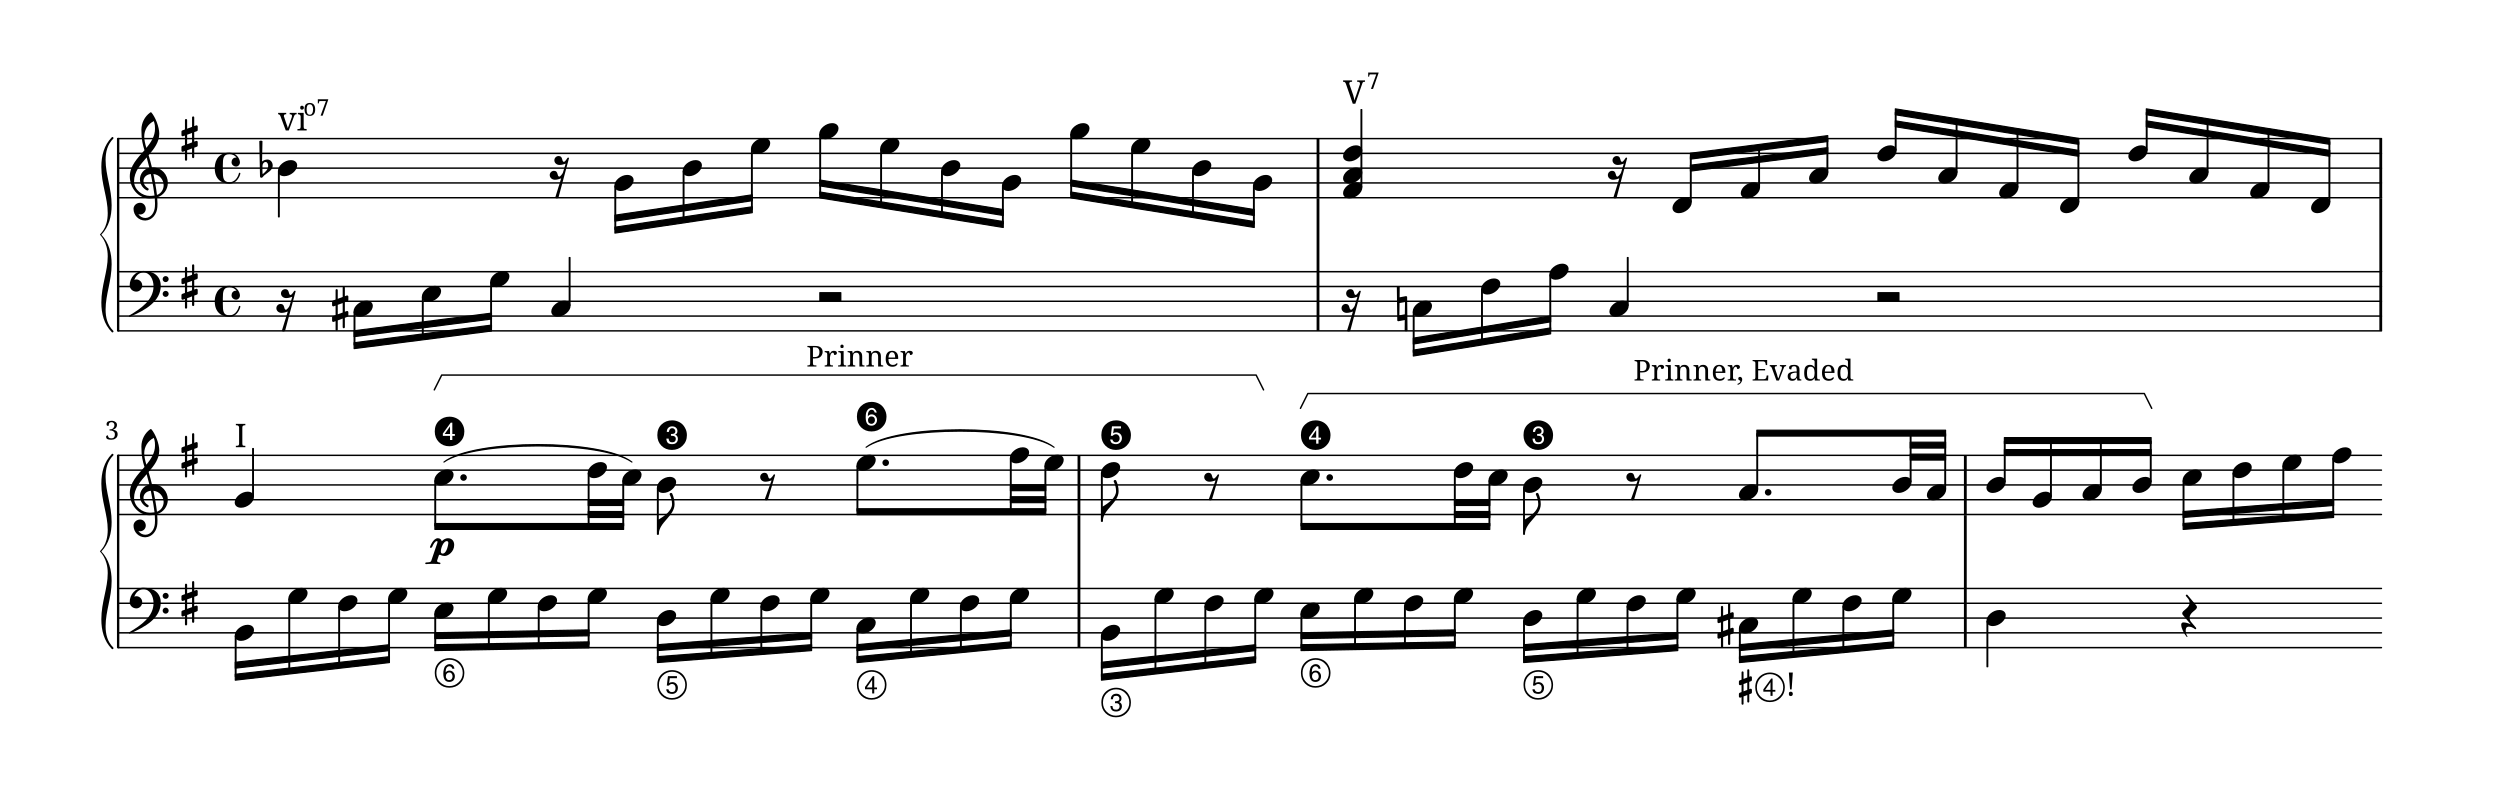
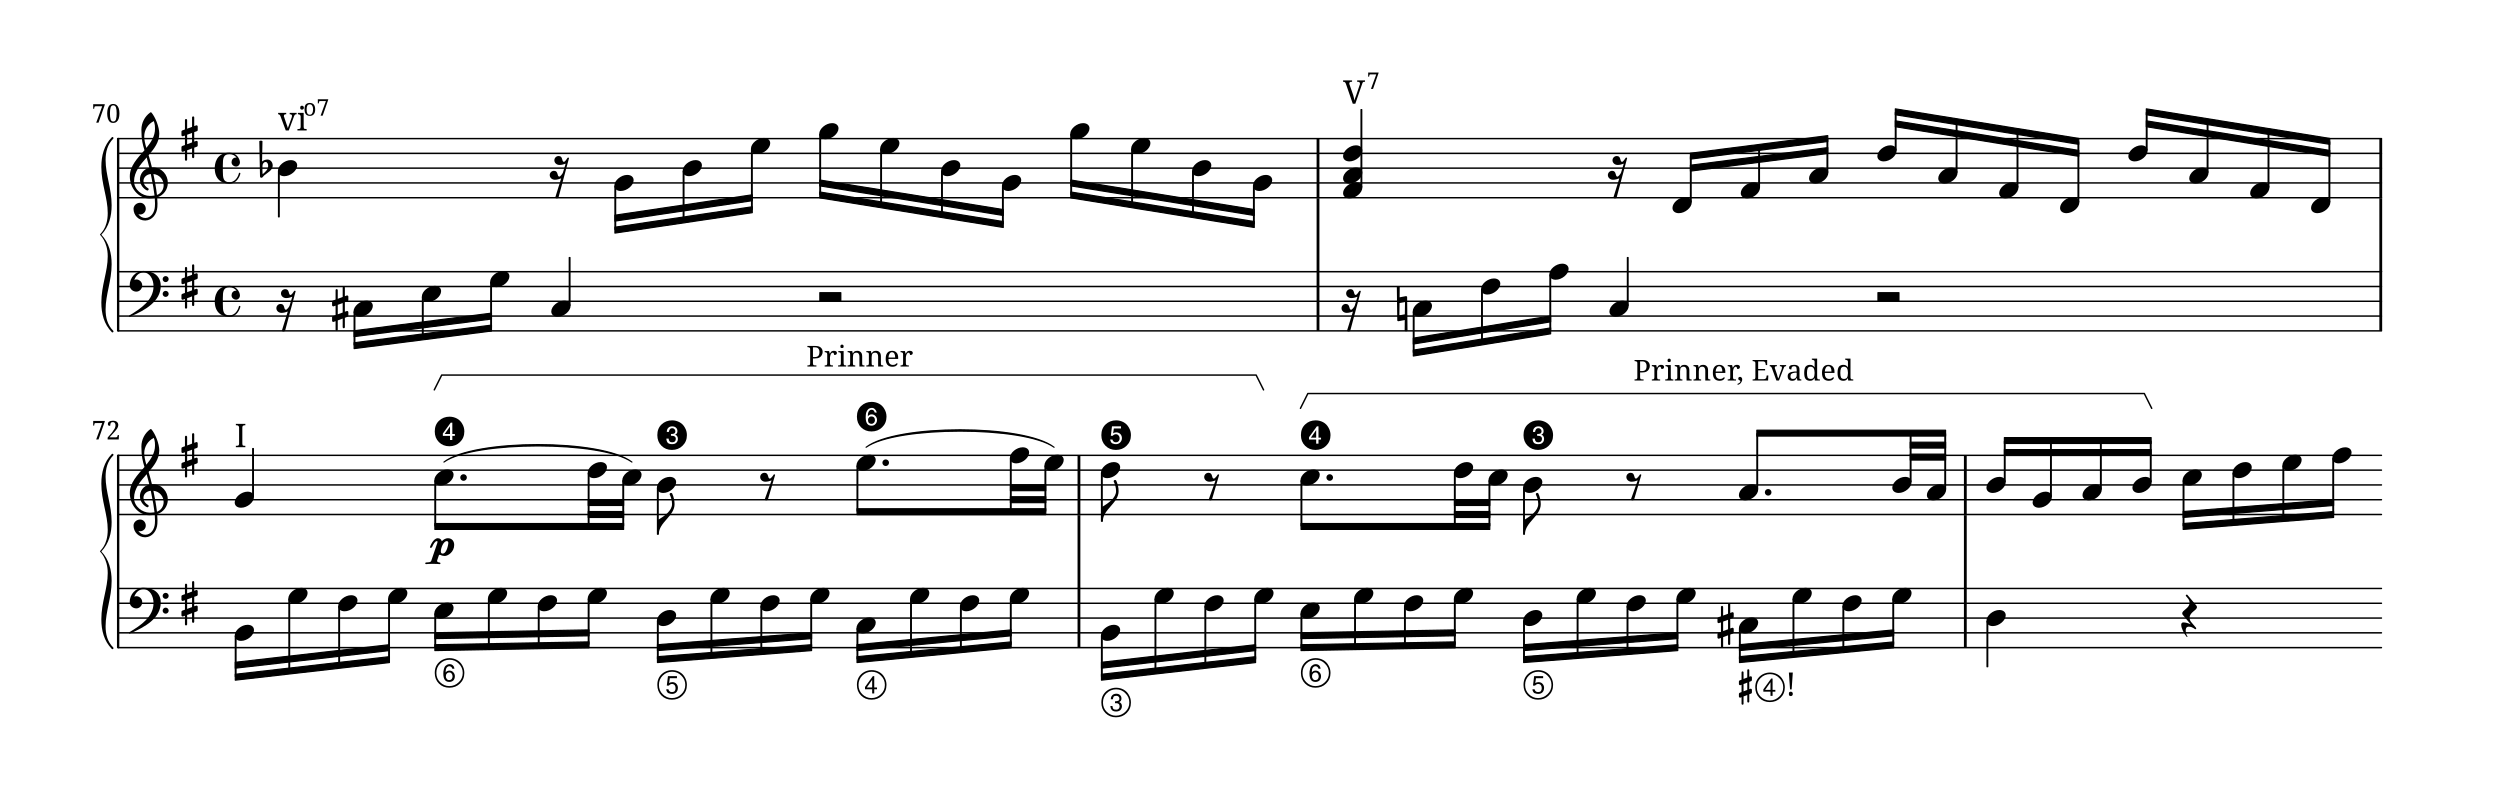
<svg xmlns="http://www.w3.org/2000/svg" xmlns:xlink="http://www.w3.org/1999/xlink" width="1122.52" height="94.29mm" version="1.2" viewBox="0 0 169.009 53.656">
  <defs>
    <path id="reuse-0" fill="currentColor" d="M218 136c66 0 108-36 108-89 0-89-113-183-218-183C42-136 0-100 0-47c0 89 113 183 218 183z" />
    <path id="reuse-1" fill="currentColor" d="M266-635h-6c-108 0-195 88-195 197 0 58 53 103 112 103 54 0 95-47 95-103 0-52-43-95-95-95-11 0-21 2-31 6 26-39 68-65 117-65h4zm195 432c68 24 113 90 113 164 0 90-66 179-173 190 19-89 48-242 60-354zM74 28c0-145 141-247 264-247 1 0 47 0 82 6-7 64-29 203-63 364-79-8-124-61-124-119 0-44 25-91 81-123 5-5 7-10 7-15 0-11-10-22-22-22-15 0-126 62-126 187 0 88 58 174 160 197-14 58-29 117-46 175C180 310 74 188 74 28zm176 525c-29 96-52 170-52 346 0 115 55 224 149 292 6 5 14 5 20 0 68-80 133-245 133-358 0-143-86-255-180-364 21-68 39-138 56-207 2 0 7 1 13 1 155 0 256-128 256-261 0-113-74-212-180-246 3-35 5-70 5-105 0-19-1-39-2-58-7-119-88-225-202-228l1 43c93 2 153 92 159 191 1 18 2 37 2 55 0 31-1 61-4 92-5-1-44-8-89-8C142-262 2-82 2 112c0 177 131 306 248 441zm178 363c0 34 1 66-20 129-99-48-162-149-162-259 0-52 12-115 36-194 80 97 146 198 146 324z" />
    <path id="reuse-2" fill="currentColor" d="M0 119c0 8 5 15 13 18l46 17v158c0 10 8 19 18 19s19-9 19-19V167l83 31v158c0 10 9 19 19 19s18-9 18-19V211l32 12c2 1 5 1 7 1 11 0 20-9 20-20v-60c0-8-5-16-13-19l-46-16V-51l32 11c2 1 5 1 7 1 11 0 20-9 20-20v-60c0-8-5-15-13-18l-46-17v-158c0-10-8-19-18-19s-19 9-19 19v145l-83-31v-158c0-10-9-19-19-19s-18 9-18 19v145l-32-12c-2-1-5-1-7-1-11 0-20 9-20 20v60c0 8 5 16 13 19l46 16V51L27 40c-2-1-5-1-7-1C9 39 0 48 0 59v60zm179-24L96 65V-95l83 30V95z" />
    <path id="reuse-3" fill="currentColor" d="M250 262c116 0 176-106 176-163 0-40-30-72-67-72-31 0-75 25-75 75 0 38 27 77 72 77 4 0 9 0 14-1-28 37-72 59-120 59-106 0-113-73-113-186V-51c0-113 7-187 113-187 80 0 139 70 158 151 2 7 7 10 12 10 6 0 13-4 13-12 0-22-50-174-183-174C191-263 0-244 0 0c0 62 18 262 250 262z" />
    <path id="reuse-4" fill="currentColor" d="M125 205c79 0 45-98 90-98 15 0 50 49 57 63 6 12 23 12 28 0L121-500c-8-7-17-10-27-10s-20 3-28 10l101 327c-34-12-70-23-106-23-47 0-87 34-87 79 0 40 32 72 72 72 79 0 46-98 91-98 16 0 55 51 60 68l46 151c-34-12-68-22-104-22-47 0-87 34-87 79 0 40 33 72 73 72z" />
    <path id="reuse-5" fill="currentColor" d="M557-125c0 28 23 51 51 51s51-23 51-51-23-51-51-51-51 23-51 51zm0 250c0 28 23 51 51 51s51-23 51-51-23-51-51-51-51 23-51 51zM232 263c172 0 293-88 293-251 0-263-263-414-516-521-3-3-6-4-9-4-7 0-13 6-13 13 0 3 1 6 4 9C193-373 403-226 403 2c0 120-63 235-171 235-74 0-129-54-154-126 11 5 22 8 34 8 55 0 100-45 100-100 0-58-44-106-100-106C52-87 0-40 0 19c0 133 102 244 232 244z" />
    <path id="reuse-6" fill="currentColor" d="M365 0H10C4 0 0 4 0 10v136c0 6 4 10 10 10h355c6 0 10-4 10-10V10c0-6-4-10-10-10z" />
    <path id="reuse-7" fill="currentColor" d="M-81-366C-81-111-213-3-213 0c0 18 132 96 132 366 0 261-108 489-108 780 0 189 45 366 177 501 15 15 39-9 24-24-99-99-129-225-129-360 0-255 102-480 102-765 0-186-45-363-174-498C-60-135-15-312-15-498c0-285-102-510-102-765 0-135 30-261 129-360 15-15-9-39-24-24-132 135-177 312-177 501 0 291 108 519 108 780z" />
    <path id="reuse-8" fill="currentColor" d="M0 0c0 31 25 56 56 56s56-25 56-56-25-56-56-56S0-31 0 0z" />
    <path id="reuse-9" fill="currentColor" d="M0 0h-16v250H0V0zm0 0v250c97 59 224 148 224 259 0 57-15 112-40 163-3 16 10 27 23 27 7 0 15-3 20-11 25-56 40-117 40-179C267 306 0 203 0 0z" />
    <path id="reuse-10" fill="currentColor" d="M70 205c79 0 46-98 91-98 16 0 54 48 61 63 6 12 23 12 28 0L127-250c-8-7-17-10-27-10s-20 3-28 10L189 76c-34-12-69-22-105-22-47 0-87 34-87 79 0 40 33 72 73 72z" />
  </defs>
  <style>
        tspan{white-space:pre}
    </style>
  <path stroke="currentColor" stroke-linecap="round" stroke-linejoin="round" stroke-width=".1" d="M8.017 13.368h152.976m-152.976-1h152.976m-152.976-1h152.976m-152.976-1h152.976m-152.976-1h152.976" />
  <rect width=".19" height="4.95" y="8.435" fill="currentColor" ry="0" transform="translate(160.853 4.983)" />
  <path stroke="currentColor" stroke-linecap="round" stroke-linejoin="round" stroke-width=".1" d="M8.017 22.368h152.976m-152.976-1h152.976m-152.976-1h152.976m-152.976-1h152.976m-152.976-1h152.976" />
  <rect width=".19" height="4.05" y="-2.05" fill="currentColor" ry="0" transform="translate(160.853 20.368)" />
  <rect width=".19" height="4.05" y="-2" fill="currentColor" ry="0" transform="translate(160.853 11.368)" />
  <rect width=".19" height="4.95" y="8.435" fill="currentColor" ry="0" transform="translate(89.007 4.983)" />
  <rect width=".19" height="4.05" y="-2.05" fill="currentColor" ry="0" transform="translate(89.007 20.368)" />
  <rect width=".19" height="4.05" y="-2" fill="currentColor" ry="0" transform="translate(89.007 11.368)" />
  <path fill="currentColor" stroke="currentColor" stroke-linecap="round" stroke-linejoin="round" stroke-width=".08" d="M140.531 9.358v.4l-12.4-2v-.4zm0 .81v.4l-12.4-2v-.4z" />
  <use xlink:href="#reuse-0" transform="matrix(.004 0 0 -.004 18.787 11.368)" />
  <g class="scale-degree">
    <text fill="currentColor" font-family="serif" font-size="2.2" transform="translate(18.787 8.818)">
      <tspan>vi</tspan>
    </text>
    <text fill="currentColor" font-family="serif" font-size="1.556" transform="translate(20.494 7.818)">
      <tspan>o7</tspan>
    </text>
  </g>
  <use xlink:href="#reuse-1" transform="matrix(.004 0 0 -.004 8.767 12.368)" />
  <use xlink:href="#reuse-2" transform="matrix(.004 0 0 -.004 12.267 9.368)" />
  <use xlink:href="#reuse-3" transform="matrix(.004 0 0 -.004 14.517 11.368)" />
  <use xlink:href="#reuse-4" transform="matrix(.004 0 0 -.004 18.787 20.368)" />
  <use xlink:href="#reuse-5" transform="matrix(.004 0 0 -.004 8.767 19.368)" />
  <use xlink:href="#reuse-2" transform="matrix(.004 0 0 -.004 12.267 19.368)" />
  <use xlink:href="#reuse-3" transform="matrix(.004 0 0 -.004 14.517 20.368)" />
  <rect width=".13" height="3.147" x="-.065" y=".186" fill="currentColor" ry=".04" transform="translate(18.852 11.368)" />
  <path fill="currentColor" d="m17.745 11.204-.004.264v.044c0 .088.004.176.016.264.18-.152.372-.32.372-.556 0-.132-.056-.268-.172-.268-.124 0-.208.12-.212.252zm-.168.716-.048-2.38c.032-.02.072-.032.108-.032s.076.012.108.032l-.028 1.38a.577.577 0 0 1 .364-.136c.208 0 .356.192.356.408 0 .32-.344.468-.588.676-.06.052-.096.152-.18.152-.052 0-.092-.044-.092-.1z" />
+   <text fill="currentColor" font-family="serif" font-size="1.746" transform="translate(6.191 8.294)">
+     <tspan>70</tspan>
+   </text>
  <path fill="currentColor" stroke="currentColor" stroke-linecap="round" stroke-linejoin="round" stroke-width=".08" d="M123.563 9.168v.4l-9.284 1.19v-.4zm0 .81v.4l-9.284 1.19v-.4z" />
  <use xlink:href="#reuse-0" transform="matrix(.004 0 0 -.004 23.9 20.868)" />
  <rect width=".13" height="2.306" x="-.065" y=".686" fill="currentColor" ry=".04" transform="translate(23.965 20.368)" />
  <use xlink:href="#reuse-2" transform="matrix(.004 0 0 -.004 22.45 20.868)" />
  <path fill="currentColor" stroke="currentColor" stroke-linecap="round" stroke-linejoin="round" stroke-width=".08" d="M104.829 21.358v.4l-9.284 1.5v-.4zm0 .81v.4l-9.284 1.5v-.4z" />
  <use xlink:href="#reuse-0" transform="matrix(.004 0 0 -.004 28.517 19.868)" />
  <rect width=".13" height="2.719" x="-.065" y="-.314" fill="currentColor" ry=".04" transform="translate(28.582 20.368)" />
  <path fill="currentColor" stroke="currentColor" stroke-linecap="round" stroke-linejoin="round" stroke-width=".08" d="M84.792 14.168v.4l-12.401-2v-.4zm0 .81v.4l-12.401-2v-.4z" />
  <use xlink:href="#reuse-0" transform="matrix(.004 0 0 -.004 33.134 18.868)" />
  <rect width=".13" height="3.132" x="-.065" y="-1.314" fill="currentColor" ry=".04" transform="translate(33.199 20.368)" />
  <path fill="currentColor" stroke="currentColor" stroke-linecap="round" stroke-linejoin="round" stroke-width=".08" d="M67.824 14.168v.4l-12.402-2v-.4zm0 .81v.4l-12.402-2v-.4z" />
  <use xlink:href="#reuse-4" transform="matrix(.004 0 0 -.004 37.268 11.368)" />
  <use xlink:href="#reuse-0" transform="matrix(.004 0 0 -.004 37.268 20.868)" />
  <rect width=".13" height="3.314" x="-.065" y="-3" fill="currentColor" ry=".04" transform="translate(38.508 20.368)" />
  <path fill="currentColor" stroke="currentColor" stroke-linecap="round" stroke-linejoin="round" stroke-width=".08" d="M50.855 13.168v.4l-9.284 1.38v-.4zm0 .81v.4l-9.284 1.38v-.4z" />
  <use xlink:href="#reuse-0" transform="matrix(.004 0 0 -.004 41.531 12.368)" />
  <rect width=".13" height="2.994" x="-.065" y="1.186" fill="currentColor" ry=".04" transform="translate(41.596 11.368)" />
  <path fill="currentColor" stroke="currentColor" stroke-linecap="round" stroke-linejoin="round" stroke-width=".08" d="M33.224 21.168v.4l-9.284 1.19v-.4zm0 .81v.4l-9.284 1.19v-.4z" />
  <use xlink:href="#reuse-0" transform="matrix(.004 0 0 -.004 46.148 11.368)" />
  <rect width=".13" height="3.314" x="-.065" y=".186" fill="currentColor" ry=".04" transform="translate(46.213 11.368)" />
  <use xlink:href="#reuse-0" transform="matrix(.004 0 0 -.004 50.765 9.868)" />
  <rect width=".13" height="4.133" x="-.065" y="-1.314" fill="currentColor" ry=".04" transform="translate(50.83 11.368)" />
  <use xlink:href="#reuse-0" transform="matrix(.004 0 0 -.004 55.382 8.868)" />
  <use xlink:href="#reuse-6" transform="matrix(.004 0 0 -.004 55.382 20.368)" />
  <rect width=".13" height="4.134" x="-.065" y="-2.314" fill="currentColor" ry=".04" transform="translate(55.447 11.368)" />
  <use xlink:href="#reuse-0" transform="matrix(.004 0 0 -.004 59.5 9.868)" />
  <rect width=".13" height="3.794" x="-.065" y="-1.314" fill="currentColor" ry=".04" transform="translate(59.565 11.368)" />
  <use xlink:href="#reuse-0" transform="matrix(.004 0 0 -.004 63.617 11.368)" />
  <rect width=".13" height="2.954" x="-.065" y=".186" fill="currentColor" ry=".04" transform="translate(63.681 11.368)" />
  <use xlink:href="#reuse-0" transform="matrix(.004 0 0 -.004 67.734 12.368)" />
  <rect width=".13" height="2.614" x="-.065" y="1.186" fill="currentColor" ry=".04" transform="translate(67.799 11.368)" />
  <use xlink:href="#reuse-0" transform="matrix(.004 0 0 -.004 72.35 8.868)" />
  <rect width=".13" height="4.134" x="-.065" y="-2.314" fill="currentColor" ry=".04" transform="translate(72.416 11.368)" />
  <use xlink:href="#reuse-0" transform="matrix(.004 0 0 -.004 76.468 9.868)" />
  <rect width=".13" height="3.794" x="-.065" y="-1.314" fill="currentColor" ry=".04" transform="translate(76.533 11.368)" />
  <use xlink:href="#reuse-0" transform="matrix(.004 0 0 -.004 80.585 11.368)" />
  <rect width=".13" height="2.954" x="-.065" y=".186" fill="currentColor" ry=".04" transform="translate(80.65 11.368)" />
  <use xlink:href="#reuse-0" transform="matrix(.004 0 0 -.004 84.702 12.368)" />
  <rect width=".13" height="2.614" x="-.065" y="1.186" fill="currentColor" ry=".04" transform="translate(84.767 11.368)" />
  <use xlink:href="#reuse-0" transform="matrix(.004 0 0 -.004 90.796 10.368)" />
  <use xlink:href="#reuse-0" transform="matrix(.004 0 0 -.004 90.796 11.868)" />
  <use xlink:href="#reuse-0" transform="matrix(.004 0 0 -.004 90.796 12.868)" />
  <g class="scale-degree">
    <text fill="currentColor" font-family="serif" font-size="2.2" transform="translate(90.796 7.013)">
      <tspan>V</tspan>
    </text>
    <text fill="currentColor" font-family="serif" font-size="1.556" transform="translate(92.4 6.013)">
      <tspan>7</tspan>
    </text>
  </g>
  <use xlink:href="#reuse-4" transform="matrix(.004 0 0 -.004 90.796 20.368)" />
  <rect width=".16" height="13.1" y="-6.55" fill="currentColor" ry=".05" transform="translate(7.907 15.868)" />
  <path fill="currentColor" stroke="currentColor" stroke-linecap="round" stroke-linejoin="round" stroke-width=".08" d="M157.5 9.358v.4l-12.401-2v-.4zm0 .81v.4l-12.401-2v-.4z" />
  <rect width=".13" height="5.314" x="-.065" y="-4" fill="currentColor" ry=".04" transform="translate(92.035 11.368)" />
  <use xlink:href="#reuse-7" transform="matrix(.004 0 0 -.004 7.607 15.868)" />
  <use xlink:href="#reuse-0" transform="matrix(.004 0 0 -.004 95.505 20.868)" />
  <rect width=".13" height="2.804" x="-.065" y=".686" fill="currentColor" ry=".04" transform="translate(95.57 20.368)" />
  <path fill="currentColor" d="M94.43 19.368c.033-.016.069-.028.1-.028s.065.012.097.028l-.008.732.424-.08h.012c.04 0 .072.028.072.068l.028 2.28c-.032.016-.068.028-.1.028s-.064-.012-.096-.028l.008-.732-.424.08h-.012c-.04 0-.072-.028-.072-.068zm.553 1.052-.368.068-.012.828.368-.068z" />
  <use xlink:href="#reuse-0" transform="matrix(.004 0 0 -.004 100.122 19.368)" />
  <rect width=".13" height="3.564" x="-.065" y="-.814" fill="currentColor" ry=".04" transform="translate(100.187 20.368)" />
  <use xlink:href="#reuse-0" transform="matrix(.004 0 0 -.004 104.739 18.368)" />
  <rect width=".13" height="3.824" x="-.065" y="-1.814" fill="currentColor" ry=".04" transform="translate(104.804 20.368)" />
  <use xlink:href="#reuse-4" transform="matrix(.004 0 0 -.004 108.802 11.368)" />
  <use xlink:href="#reuse-0" transform="matrix(.004 0 0 -.004 108.802 20.868)" />
  <rect width=".13" height="3.314" x="-.065" y="-3" fill="currentColor" ry=".04" transform="translate(110.041 20.368)" />
  <use xlink:href="#reuse-0" transform="matrix(.004 0 0 -.004 113.065 13.868)" />
  <rect width=".13" height="3.132" x="-.065" y="-.818" fill="currentColor" ry=".04" transform="translate(114.304 11.368)" />
  <use xlink:href="#reuse-0" transform="matrix(.004 0 0 -.004 117.682 12.868)" />
  <rect width=".13" height="2.719" x="-.065" y="-1.405" fill="currentColor" ry=".04" transform="translate(118.921 11.368)" />
  <use xlink:href="#reuse-0" transform="matrix(.004 0 0 -.004 122.299 11.868)" />
  <rect width=".13" height="2.306" x="-.065" y="-1.992" fill="currentColor" ry=".04" transform="translate(123.538 11.368)" />
  <use xlink:href="#reuse-0" transform="matrix(.004 0 0 -.004 126.916 10.368)" />
  <use xlink:href="#reuse-6" transform="matrix(.004 0 0 -.004 126.916 20.368)" />
  <rect width=".13" height="2.614" x="-.065" y="-3.8" fill="currentColor" ry=".04" transform="translate(128.155 11.368)" />
  <use xlink:href="#reuse-0" transform="matrix(.004 0 0 -.004 131.033 11.868)" />
  <rect width=".13" height="3.454" x="-.065" y="-3.14" fill="currentColor" ry=".04" transform="translate(132.272 11.368)" />
  <rect width=".13" height="4.134" x="-.065" y="-1.82" fill="currentColor" ry=".04" transform="translate(157.475 11.368)" />
  <use xlink:href="#reuse-0" transform="matrix(.004 0 0 -.004 135.15 12.868)" />
  <rect width=".13" height="3.794" x="-.065" y="-2.48" fill="currentColor" ry=".04" transform="translate(136.39 11.368)" />
  <use xlink:href="#reuse-0" transform="matrix(.004 0 0 -.004 156.236 13.868)" />
  <use xlink:href="#reuse-0" transform="matrix(.004 0 0 -.004 139.267 13.868)" />
  <rect width=".13" height="4.134" x="-.065" y="-1.82" fill="currentColor" ry=".04" transform="translate(140.506 11.368)" />
  <use xlink:href="#reuse-0" transform="matrix(.004 0 0 -.004 143.884 10.368)" />
  <rect width=".13" height="2.614" x="-.065" y="-3.8" fill="currentColor" ry=".04" transform="translate(145.124 11.368)" />
  <use xlink:href="#reuse-0" transform="matrix(.004 0 0 -.004 148.001 11.868)" />
  <rect width=".13" height="3.454" x="-.065" y="-3.14" fill="currentColor" ry=".04" transform="translate(149.24 11.368)" />
  <use xlink:href="#reuse-0" transform="matrix(.004 0 0 -.004 152.119 12.868)" />
  <rect width=".13" height="3.794" x="-.065" y="-2.48" fill="currentColor" ry=".04" transform="translate(153.358 11.368)" />
  <path stroke="currentColor" stroke-linecap="round" stroke-linejoin="round" stroke-width=".1" d="M8.017 34.782h152.976m-152.976-1h152.976m-152.976-1h152.976m-152.976-1h152.976m-152.976-1h152.976" />
  <rect width=".19" height="4.95" y="11.414" fill="currentColor" ry="0" transform="translate(132.768 23.418)" />
  <path stroke="currentColor" stroke-linecap="round" stroke-linejoin="round" stroke-width=".1" d="M8.017 43.782h152.976m-152.976-1h152.976m-152.976-1h152.976m-152.976-1h152.976m-152.976-1h152.976" />
  <rect width=".19" height="4.05" y="-2.05" fill="currentColor" ry="0" transform="translate(132.768 41.782)" />
  <rect width=".19" height="4.05" y="-2" fill="currentColor" ry="0" transform="translate(132.768 32.782)" />
  <rect width=".19" height="4.95" y="11.414" fill="currentColor" ry="0" transform="translate(72.846 23.418)" />
  <rect width=".19" height="4.05" y="-2.05" fill="currentColor" ry="0" transform="translate(72.846 41.782)" />
  <rect width=".19" height="4.05" y="-2" fill="currentColor" ry="0" transform="translate(72.846 32.782)" />
  <use xlink:href="#reuse-1" transform="matrix(.004 0 0 -.004 8.767 33.782)" />
  <use xlink:href="#reuse-2" transform="matrix(.004 0 0 -.004 12.267 30.782)" />
  <use xlink:href="#reuse-5" transform="matrix(.004 0 0 -.004 8.767 40.782)" />
  <use xlink:href="#reuse-2" transform="matrix(.004 0 0 -.004 12.267 40.782)" />
-   <text fill="currentColor" font-family="serif" font-size="1.746" transform="translate(7.079 29.712)">
-     <tspan>3</tspan>
+   <text fill="currentColor" font-family="serif" font-size="1.746" transform="translate(6.191 29.708)">
+     <tspan>72</tspan>
  </text>
  <path fill="currentColor" stroke="currentColor" stroke-linecap="round" stroke-linejoin="round" stroke-width=".08" d="M145.423 29.582v.4h-9.92v-.4zm0 .81v.4h-9.92v-.4z" />
  <use xlink:href="#reuse-0" transform="matrix(.004 0 0 -.004 15.867 33.782)" />
  <text fill="currentColor" class="scale-degree" font-family="serif" font-size="2.2" transform="translate(15.867 30.232)">
    <tspan>I</tspan>
  </text>
  <use xlink:href="#reuse-0" transform="matrix(.004 0 0 -.004 15.867 42.782)" />
  <rect width=".13" height="3.314" x="-.065" y="-2.5" fill="currentColor" ry=".04" transform="translate(17.106 32.782)" />
  <rect width=".13" height="2.807" x="-.065" y="1.186" fill="currentColor" ry=".04" transform="translate(15.932 41.782)" />
  <path fill="currentColor" stroke="currentColor" stroke-linecap="round" stroke-linejoin="round" stroke-width=".08" d="M128.016 42.582v.4l-10.42 1v-.4zm0 .81v.4l-10.42 1v-.4z" />
  <use xlink:href="#reuse-0" transform="matrix(.004 0 0 -.004 19.49 40.282)" />
  <rect width=".13" height="4.896" x="-.065" y="-1.314" fill="currentColor" ry=".04" transform="translate(19.555 41.782)" />
  <path fill="currentColor" stroke="currentColor" stroke-linecap="round" stroke-linejoin="round" stroke-width=".08" d="M131.528 29.082v.4H118.77v-.4zm0 .81v.4h-2.388v-.4zm0 .81v.4h-2.388v-.4z" />
  <use xlink:href="#reuse-0" transform="matrix(.004 0 0 -.004 22.863 40.782)" />
  <rect width=".13" height="4.014" x="-.065" y="-.814" fill="currentColor" ry=".04" transform="translate(22.928 41.782)" />
  <path fill="currentColor" stroke="currentColor" stroke-linecap="round" stroke-linejoin="round" stroke-width=".08" d="M113.423 42.772v.4l-10.42.81v-.4zm0 .81v.4l-10.42.81v-.4z" />
  <use xlink:href="#reuse-0" transform="matrix(.004 0 0 -.004 26.236 40.282)" />
  <rect width=".13" height="4.131" x="-.065" y="-1.314" fill="currentColor" ry=".04" transform="translate(26.301 41.782)" />
  <path fill="currentColor" stroke="currentColor" stroke-linecap="round" stroke-linejoin="round" stroke-width=".08" d="M98.376 42.582v.4l-10.42.19v-.4zm0 .81v.4l-10.42.19v-.4z" />
  <use xlink:href="#reuse-0" transform="matrix(.004 0 0 -.004 29.36 32.282)" />
  <text fill="currentColor" class="scale-degree" font-family="serif" font-size="2.2" transform="translate(29.36 29.747)">
    <tspan>➍</tspan>
  </text>
  <path fill="currentColor" d="M29.921 37.425c.312 0 .388-.704.388-.712 0-.072-.028-.132-.1-.132-.244 0-.408.496-.408.692 0 .088.032.152.12.152zm-.856-.436c0-.008.204-.604.536-.604.14 0 .236.084.264.208.116-.124.268-.208.412-.208.276 0 .428.196.428.456 0 .472-.42.744-.636.744-.212 0-.28-.08-.336-.08-.028 0-.056.012-.064.036l-.116.344c-.004.008-.004.02-.004.028 0 .148.228.072.228.168 0 .028-.016.056-.052.056-.012 0-.2-.02-.464-.02s-.448.02-.46.02a.055.055 0 0 1-.056-.056c0-.124.348.004.408-.164l.408-1.2a.315.315 0 0 0 .016-.08c0-.032-.008-.056-.044-.056-.132 0-.252.24-.316.388a.104.104 0 0 1-.096.068c-.032 0-.056-.016-.056-.048z" />
  <use xlink:href="#reuse-0" transform="matrix(.004 0 0 -.004 29.36 41.282)" />
  <text fill="currentColor" class="scale-degree" font-family="serif" font-size="2.2" transform="translate(29.36 46.07)">
    <tspan>➅</tspan>
  </text>
  <use xlink:href="#reuse-8" transform="matrix(.004 0 0 -.004 31.114 32.282)" />
  <rect width=".13" height="3.124" x="-.065" y="-.314" fill="currentColor" ry=".04" transform="translate(29.424 32.782)" />
  <rect width=".13" height="2.313" x="-.065" y="-.314" fill="currentColor" ry=".04" transform="translate(29.424 41.782)" />
  <path fill="currentColor" stroke="currentColor" stroke-linecap="round" stroke-linejoin="round" stroke-width=".08" d="M100.715 33.772v.4h-2.389v-.4zm0 .81v.4h-2.389v-.4zm0 .81v.4H87.957v-.4z" />
  <use xlink:href="#reuse-0" transform="matrix(.004 0 0 -.004 32.983 40.282)" />
  <rect width=".13" height="3.247" x="-.065" y="-1.314" fill="currentColor" ry=".04" transform="translate(33.048 41.782)" />
  <path fill="currentColor" stroke="currentColor" stroke-linecap="round" stroke-linejoin="round" stroke-width=".08" d="M84.883 43.582v.4l-10.42 1.19v-.4zm0 .81v.4l-10.42 1.19v-.4z" />
  <use xlink:href="#reuse-0" transform="matrix(.004 0 0 -.004 36.356 40.782)" />
  <rect width=".13" height="2.686" x="-.065" y="-.814" fill="currentColor" ry=".04" transform="translate(36.42 41.782)" />
  <text fill="currentColor" class="schema" font-family="serif" font-size="1.96" transform="translate(110.424 25.727)">
    <tspan>Prinner, Evaded</tspan>
  </text>
  <use xlink:href="#reuse-0" transform="matrix(.004 0 0 -.004 39.729 31.782)" />
  <use xlink:href="#reuse-0" transform="matrix(.004 0 0 -.004 39.729 40.282)" />
  <rect width=".13" height="3.624" x="-.065" y="-.814" fill="currentColor" ry=".04" transform="translate(39.794 32.782)" />
  <rect width=".13" height="3.125" x="-.065" y="-1.314" fill="currentColor" ry=".04" transform="translate(39.794 41.782)" />
  <path stroke="currentColor" stroke-linecap="round" stroke-linejoin="round" stroke-width=".1" d="m144.963 26.604.5 1m-57.047-1-.5 1m.5-1h56.547" class="schema" />
  <use xlink:href="#reuse-0" transform="matrix(.004 0 0 -.004 42.068 32.282)" />
  <rect width=".13" height="3.124" x="-.065" y="-.314" fill="currentColor" ry=".04" transform="translate(42.133 32.782)" />
  <path fill="currentColor" stroke="currentColor" stroke-linecap="round" stroke-linejoin="round" stroke-width=".08" d="M68.358 42.582v.4l-10.42 1v-.4zm0 .81v.4l-10.42 1v-.4z" />
  <use xlink:href="#reuse-0" transform="matrix(.004 0 0 -.004 44.406 32.782)" />
  <text fill="currentColor" class="scale-degree" font-family="serif" font-size="2.2" transform="translate(44.406 29.995)">
    <tspan>➌</tspan>
  </text>
  <use xlink:href="#reuse-0" transform="matrix(.004 0 0 -.004 44.406 41.782)" />
  <text fill="currentColor" class="scale-degree" font-family="serif" font-size="2.2" transform="translate(44.406 46.88)">
    <tspan>➄</tspan>
  </text>
  <rect width=".13" height="3.189" x="-.065" y=".186" fill="currentColor" ry=".04" transform="translate(44.471 32.782)" />
  <use xlink:href="#reuse-9" transform="matrix(.004 0 0 -.004 44.536 36.117)" />
  <rect width=".13" height="2.619" x="-.065" y=".186" fill="currentColor" ry=".04" transform="translate(44.471 41.782)" />
  <path fill="currentColor" stroke="currentColor" stroke-linecap="round" stroke-linejoin="round" stroke-width=".08" d="M70.697 32.772v.4h-2.389v-.4zm0 .81v.4h-2.389v-.4zm0 .81v.4H57.94v-.4z" />
  <use xlink:href="#reuse-0" transform="matrix(.004 0 0 -.004 48.03 40.282)" />
  <rect width=".13" height="3.839" x="-.065" y="-1.314" fill="currentColor" ry=".04" transform="translate(48.094 41.782)" />
  <path fill="currentColor" stroke="currentColor" stroke-linecap="round" stroke-linejoin="round" stroke-width=".08" d="M54.866 42.772v.4l-10.42.81v-.4zm0 .81v.4l-10.42.81v-.4z" />
  <use xlink:href="#reuse-10" transform="matrix(.004 0 0 -.004 51.403 32.782)" />
  <use xlink:href="#reuse-0" transform="matrix(.004 0 0 -.004 51.403 40.782)" />
  <rect width=".13" height="3.079" x="-.065" y="-.814" fill="currentColor" ry=".04" transform="translate(51.468 41.782)" />
  <path fill="currentColor" stroke="currentColor" stroke-linecap="round" stroke-linejoin="round" stroke-width=".08" d="M58.551 30.237c2.025-1.575 10.684-1.575 12.708 0h0c-2.024-1.455-10.683-1.455-12.708 0z" />
  <use xlink:href="#reuse-0" transform="matrix(.004 0 0 -.004 54.776 40.282)" />
  <rect width=".13" height="3.319" x="-.065" y="-1.314" fill="currentColor" ry=".04" transform="translate(54.84 41.782)" />
  <path fill="currentColor" stroke="currentColor" stroke-linecap="round" stroke-linejoin="round" stroke-width=".08" d="M39.819 42.582v.4l-10.42.19v-.4zm0 .81v.4l-10.42.19v-.4z" />
  <use xlink:href="#reuse-0" transform="matrix(.004 0 0 -.004 57.899 31.282)" />
  <text fill="currentColor" class="scale-degree" font-family="serif" font-size="2.2" transform="translate(57.899 28.747)">
    <tspan>➏</tspan>
  </text>
  <use xlink:href="#reuse-0" transform="matrix(.004 0 0 -.004 57.899 42.282)" />
  <text fill="currentColor" class="scale-degree" font-family="serif" font-size="2.2" transform="translate(57.899 46.88)">
    <tspan>➃</tspan>
  </text>
  <use xlink:href="#reuse-8" transform="matrix(.004 0 0 -.004 59.653 31.282)" />
  <rect width=".13" height="3.124" x="-.065" y="-1.314" fill="currentColor" ry=".04" transform="translate(57.964 32.782)" />
  <rect width=".13" height="2.118" x="-.065" y=".686" fill="currentColor" ry=".04" transform="translate(57.964 41.782)" />
  <path fill="currentColor" stroke="currentColor" stroke-linecap="round" stroke-linejoin="round" stroke-width=".08" d="M42.158 33.772v.4h-2.39v-.4zm0 .81v.4h-2.39v-.4zm0 .81v.4H29.399v-.4z" />
  <use xlink:href="#reuse-0" transform="matrix(.004 0 0 -.004 61.522 40.282)" />
  <rect width=".13" height="3.773" x="-.065" y="-1.314" fill="currentColor" ry=".04" transform="translate(61.587 41.782)" />
  <path fill="currentColor" stroke="currentColor" stroke-linecap="round" stroke-linejoin="round" stroke-width=".08" d="M26.326 43.582v.4l-10.42 1.19v-.4zm0 .81v.4l-10.42 1.19v-.4z" />
  <use xlink:href="#reuse-0" transform="matrix(.004 0 0 -.004 64.895 40.782)" />
  <rect width=".13" height="2.951" x="-.065" y="-.814" fill="currentColor" ry=".04" transform="translate(64.96 41.782)" />
  <use xlink:href="#reuse-0" transform="matrix(.004 0 0 -.004 68.268 30.782)" />
  <use xlink:href="#reuse-0" transform="matrix(.004 0 0 -.004 68.268 40.282)" />
  <rect width=".13" height="3.624" x="-.065" y="-1.814" fill="currentColor" ry=".04" transform="translate(68.333 32.782)" />
  <rect width=".13" height="3.13" x="-.065" y="-1.314" fill="currentColor" ry=".04" transform="translate(68.333 41.782)" />
  <text fill="currentColor" class="schema" font-family="serif" font-size="1.96" transform="translate(54.505 24.779)">
    <tspan>Prinner</tspan>
  </text>
  <use xlink:href="#reuse-0" transform="matrix(.004 0 0 -.004 70.607 31.282)" />
  <rect width=".13" height="3.124" x="-.065" y="-1.314" fill="currentColor" ry=".04" transform="translate(70.672 32.782)" />
  <path stroke="currentColor" stroke-linecap="round" stroke-linejoin="round" stroke-width=".1" d="m84.92 25.356.5 1m-55.56-1-.5 1m.5-1h55.06" class="schema" />
  <path fill="currentColor" stroke="currentColor" stroke-linecap="round" stroke-linejoin="round" stroke-width=".08" d="M30.012 31.237c2.024-1.575 10.683-1.575 12.708 0h0c-2.025-1.455-10.684-1.455-12.708 0z" />
  <use xlink:href="#reuse-0" transform="matrix(.004 0 0 -.004 74.424 31.782)" />
  <text fill="currentColor" class="scale-degree" font-family="serif" font-size="2.2" transform="translate(74.424 29.995)">
    <tspan>➎</tspan>
  </text>
  <use xlink:href="#reuse-0" transform="matrix(.004 0 0 -.004 74.424 42.782)" />
  <text fill="currentColor" class="scale-degree" font-family="serif" font-size="2.2" transform="translate(74.424 48.07)">
    <tspan>➂</tspan>
  </text>
  <rect width=".16" height="13.1" y="-6.55" fill="currentColor" ry=".05" transform="translate(7.907 37.282)" />
  <rect width=".13" height="3.314" x="-.065" y="-.814" fill="currentColor" ry=".04" transform="translate(74.489 32.782)" />
  <use xlink:href="#reuse-9" transform="matrix(.004 0 0 -.004 74.554 35.242)" />
  <rect width=".13" height="2.807" x="-.065" y="1.186" fill="currentColor" ry=".04" transform="translate(74.489 41.782)" />
  <use xlink:href="#reuse-7" transform="matrix(.004 0 0 -.004 7.607 37.282)" />
  <use xlink:href="#reuse-0" transform="matrix(.004 0 0 -.004 78.047 40.282)" />
  <rect width=".13" height="4.896" x="-.065" y="-1.314" fill="currentColor" ry=".04" transform="translate(78.112 41.782)" />
  <use xlink:href="#reuse-10" transform="matrix(.004 0 0 -.004 81.42 32.782)" />
  <use xlink:href="#reuse-0" transform="matrix(.004 0 0 -.004 81.42 40.782)" />
  <rect width=".13" height="4.014" x="-.065" y="-.814" fill="currentColor" ry=".04" transform="translate(81.485 41.782)" />
  <path fill="currentColor" stroke="currentColor" stroke-linecap="round" stroke-linejoin="round" stroke-width=".08" d="M157.76 33.772v.4l-10.17.81v-.4zm0 .81v.4l-10.17.81v-.4z" />
  <use xlink:href="#reuse-0" transform="matrix(.004 0 0 -.004 84.793 40.282)" />
  <rect width=".13" height="4.131" x="-.065" y="-1.314" fill="currentColor" ry=".04" transform="translate(84.858 41.782)" />
  <use xlink:href="#reuse-0" transform="matrix(.004 0 0 -.004 87.916 32.282)" />
  <text fill="currentColor" class="scale-degree" font-family="serif" font-size="2.2" transform="translate(87.916 29.995)">
    <tspan>➍</tspan>
  </text>
  <use xlink:href="#reuse-0" transform="matrix(.004 0 0 -.004 87.916 41.282)" />
  <text fill="currentColor" class="scale-degree" font-family="serif" font-size="2.2" transform="translate(87.916 46.07)">
    <tspan>➅</tspan>
  </text>
  <use xlink:href="#reuse-8" transform="matrix(.004 0 0 -.004 89.67 32.282)" />
  <rect width=".13" height="3.124" x="-.065" y="-.314" fill="currentColor" ry=".04" transform="translate(87.981 32.782)" />
  <rect width=".13" height="2.313" x="-.065" y="-.314" fill="currentColor" ry=".04" transform="translate(87.981 41.782)" />
  <rect width=".13" height="3.819" x="-.065" y="-1.814" fill="currentColor" ry=".04" transform="translate(157.734 32.782)" />
  <use xlink:href="#reuse-0" transform="matrix(.004 0 0 -.004 91.54 40.282)" />
  <rect width=".13" height="3.247" x="-.065" y="-1.314" fill="currentColor" ry=".04" transform="translate(91.605 41.782)" />
  <use xlink:href="#reuse-0" transform="matrix(.004 0 0 -.004 157.67 30.782)" />
  <use xlink:href="#reuse-0" transform="matrix(.004 0 0 -.004 94.913 40.782)" />
  <rect width=".13" height="2.686" x="-.065" y="-.814" fill="currentColor" ry=".04" transform="translate(94.978 41.782)" />
  <use xlink:href="#reuse-0" transform="matrix(.004 0 0 -.004 98.286 31.782)" />
  <use xlink:href="#reuse-0" transform="matrix(.004 0 0 -.004 98.286 40.282)" />
  <rect width=".13" height="3.624" x="-.065" y="-.814" fill="currentColor" ry=".04" transform="translate(98.351 32.782)" />
  <rect width=".13" height="3.125" x="-.065" y="-1.314" fill="currentColor" ry=".04" transform="translate(98.351 41.782)" />
  <use xlink:href="#reuse-0" transform="matrix(.004 0 0 -.004 100.625 32.282)" />
  <rect width=".13" height="3.124" x="-.065" y="-.314" fill="currentColor" ry=".04" transform="translate(100.69 32.782)" />
  <use xlink:href="#reuse-0" transform="matrix(.004 0 0 -.004 102.963 32.782)" />
  <text fill="currentColor" class="scale-degree" font-family="serif" font-size="2.2" transform="translate(102.963 29.995)">
    <tspan>➌</tspan>
  </text>
  <use xlink:href="#reuse-0" transform="matrix(.004 0 0 -.004 102.963 41.782)" />
  <text fill="currentColor" class="scale-degree" font-family="serif" font-size="2.2" transform="translate(102.963 46.88)">
    <tspan>➄</tspan>
  </text>
  <rect width=".13" height="3.189" x="-.065" y=".186" fill="currentColor" ry=".04" transform="translate(103.028 32.782)" />
  <use xlink:href="#reuse-9" transform="matrix(.004 0 0 -.004 103.093 36.117)" />
  <rect width=".13" height="2.619" x="-.065" y=".186" fill="currentColor" ry=".04" transform="translate(103.028 41.782)" />
  <use xlink:href="#reuse-0" transform="matrix(.004 0 0 -.004 106.587 40.282)" />
  <rect width=".13" height="3.839" x="-.065" y="-1.314" fill="currentColor" ry=".04" transform="translate(106.651 41.782)" />
  <rect width=".13" height="3.586" x="-.065" y="-1.314" fill="currentColor" ry=".04" transform="translate(154.361 32.782)" />
  <use xlink:href="#reuse-10" transform="matrix(.004 0 0 -.004 109.96 32.782)" />
  <use xlink:href="#reuse-0" transform="matrix(.004 0 0 -.004 109.96 40.782)" />
  <rect width=".13" height="3.079" x="-.065" y="-.814" fill="currentColor" ry=".04" transform="translate(110.025 41.782)" />
  <use xlink:href="#reuse-0" transform="matrix(.004 0 0 -.004 154.296 31.282)" />
  <use xlink:href="#reuse-0" transform="matrix(.004 0 0 -.004 113.333 40.282)" />
  <rect width=".13" height="3.319" x="-.065" y="-1.314" fill="currentColor" ry=".04" transform="translate(113.398 41.782)" />
  <use xlink:href="#reuse-0" transform="matrix(.004 0 0 -.004 117.556 33.282)" />
  <use xlink:href="#reuse-0" transform="matrix(.004 0 0 -.004 117.556 42.282)" />
  <g class="scale-degree">
    <path fill="currentColor" d="M117.556 46.07c0-.032.02-.06.051-.073l.128-.048v-.493c0-.038.029-.067.067-.067s.068.029.068.067v.442l.252-.096v-.493c0-.039.03-.067.068-.067s.067.028.067.067v.441l.07-.025c.01-.003.02-.007.029-.007.042 0 .08.036.08.08v.173c0 .032-.02.064-.051.077l-.128.048v.496l.07-.029c.01-.003.02-.003.029-.003a.08.08 0 0 1 .08.08v.173c0 .032-.02.06-.051.074l-.128.048v.492c0 .039-.029.068-.067.068s-.068-.03-.068-.068v-.441l-.252.096v.493c0 .038-.03.067-.068.067s-.067-.03-.067-.067v-.442l-.07.026c-.01.003-.02.006-.029.006a.081.081 0 0 1-.08-.08v-.173c0-.032.02-.064.051-.077l.128-.048v-.496l-.07.03c-.01.002-.02.002-.029.002a.081.081 0 0 1-.08-.08v-.173zm.566.077-.252.096v.493l.252-.096v-.493z" />
    <text fill="currentColor" font-family="serif" font-size="2.2" transform="translate(118.63 47.042)">
      <tspan>➃!</tspan>
    </text>
  </g>
  <use xlink:href="#reuse-8" transform="matrix(.004 0 0 -.004 119.31 33.282)" />
  <rect width=".13" height="3.814" x="-.065" y="-3.5" fill="currentColor" ry=".04" transform="translate(118.795 32.782)" />
  <rect width=".13" height="2.118" x="-.065" y=".686" fill="currentColor" ry=".04" transform="translate(117.621 41.782)" />
  <use xlink:href="#reuse-2" transform="matrix(.004 0 0 -.004 116.106 42.282)" />
  <use xlink:href="#reuse-0" transform="matrix(.004 0 0 -.004 121.18 40.282)" />
  <rect width=".13" height="3.773" x="-.065" y="-1.314" fill="currentColor" ry=".04" transform="translate(121.244 41.782)" />
  <use xlink:href="#reuse-0" transform="matrix(.004 0 0 -.004 124.552 40.782)" />
  <rect width=".13" height="2.951" x="-.065" y="-.814" fill="currentColor" ry=".04" transform="translate(124.617 41.782)" />
  <use xlink:href="#reuse-0" transform="matrix(.004 0 0 -.004 127.925 32.782)" />
  <use xlink:href="#reuse-0" transform="matrix(.004 0 0 -.004 127.925 40.282)" />
  <rect width=".13" height="3.314" x="-.065" y="-3.5" fill="currentColor" ry=".04" transform="translate(129.165 32.782)" />
  <rect width=".13" height="3.13" x="-.065" y="-1.314" fill="currentColor" ry=".04" transform="translate(127.99 41.782)" />
  <rect width=".13" height="3.352" x="-.065" y="-.814" fill="currentColor" ry=".04" transform="translate(150.988 32.782)" />
  <use xlink:href="#reuse-0" transform="matrix(.004 0 0 -.004 130.264 33.282)" />
  <rect width=".13" height="3.814" x="-.065" y="-3.5" fill="currentColor" ry=".04" transform="translate(131.503 32.782)" />
  <use xlink:href="#reuse-0" transform="matrix(.004 0 0 -.004 150.923 31.782)" />
  <use xlink:href="#reuse-0" transform="matrix(.004 0 0 -.004 134.29 32.782)" />
  <use xlink:href="#reuse-0" transform="matrix(.004 0 0 -.004 134.29 41.782)" />
  <rect width=".13" height="2.814" x="-.065" y="-3" fill="currentColor" ry=".04" transform="translate(135.528 32.782)" />
  <rect width=".13" height="3.147" x="-.065" y=".186" fill="currentColor" ry=".04" transform="translate(134.354 41.782)" />
  <use xlink:href="#reuse-0" transform="matrix(.004 0 0 -.004 137.412 33.782)" />
  <rect width=".13" height="3.814" x="-.065" y="-3" fill="currentColor" ry=".04" transform="translate(138.651 32.782)" />
  <use xlink:href="#reuse-0" transform="matrix(.004 0 0 -.004 140.785 33.282)" />
  <rect width=".13" height="3.314" x="-.065" y="-3" fill="currentColor" ry=".04" transform="translate(142.025 32.782)" />
  <use xlink:href="#reuse-0" transform="matrix(.004 0 0 -.004 144.159 32.782)" />
  <rect width=".13" height="2.814" x="-.065" y="-3" fill="currentColor" ry=".04" transform="translate(145.398 32.782)" />
  <use xlink:href="#reuse-0" transform="matrix(.004 0 0 -.004 147.55 32.282)" />
  <path fill="currentColor" d="M147.526 41.47c0-.236.496-.332.496-.728a.427.427 0 0 0-.1-.276l-.14-.168a.057.057 0 0 1-.016-.04c0-.036.036-.06.068-.06.016 0 .032.004.044.02l.604.72a.16.16 0 0 1 .04.1c0 .236-.496.332-.496.728 0 .096.028.196.096.276l.336.396a.057.057 0 0 1 .016.04c0 .036-.032.064-.064.064s-.18-.176-.436-.176c-.064 0-.212 0-.212.268 0 .14.044.296.112.376.028.032-.02.076-.048.044-.18-.216-.368-.592-.368-.808 0-.164.108-.168.16-.168.132 0 .312.052.476.124l-.528-.632a.16.16 0 0 1-.04-.1z" />
  <rect width=".13" height="3.119" x="-.065" y="-.314" fill="currentColor" ry=".04" transform="translate(147.615 32.782)" />
</svg>
